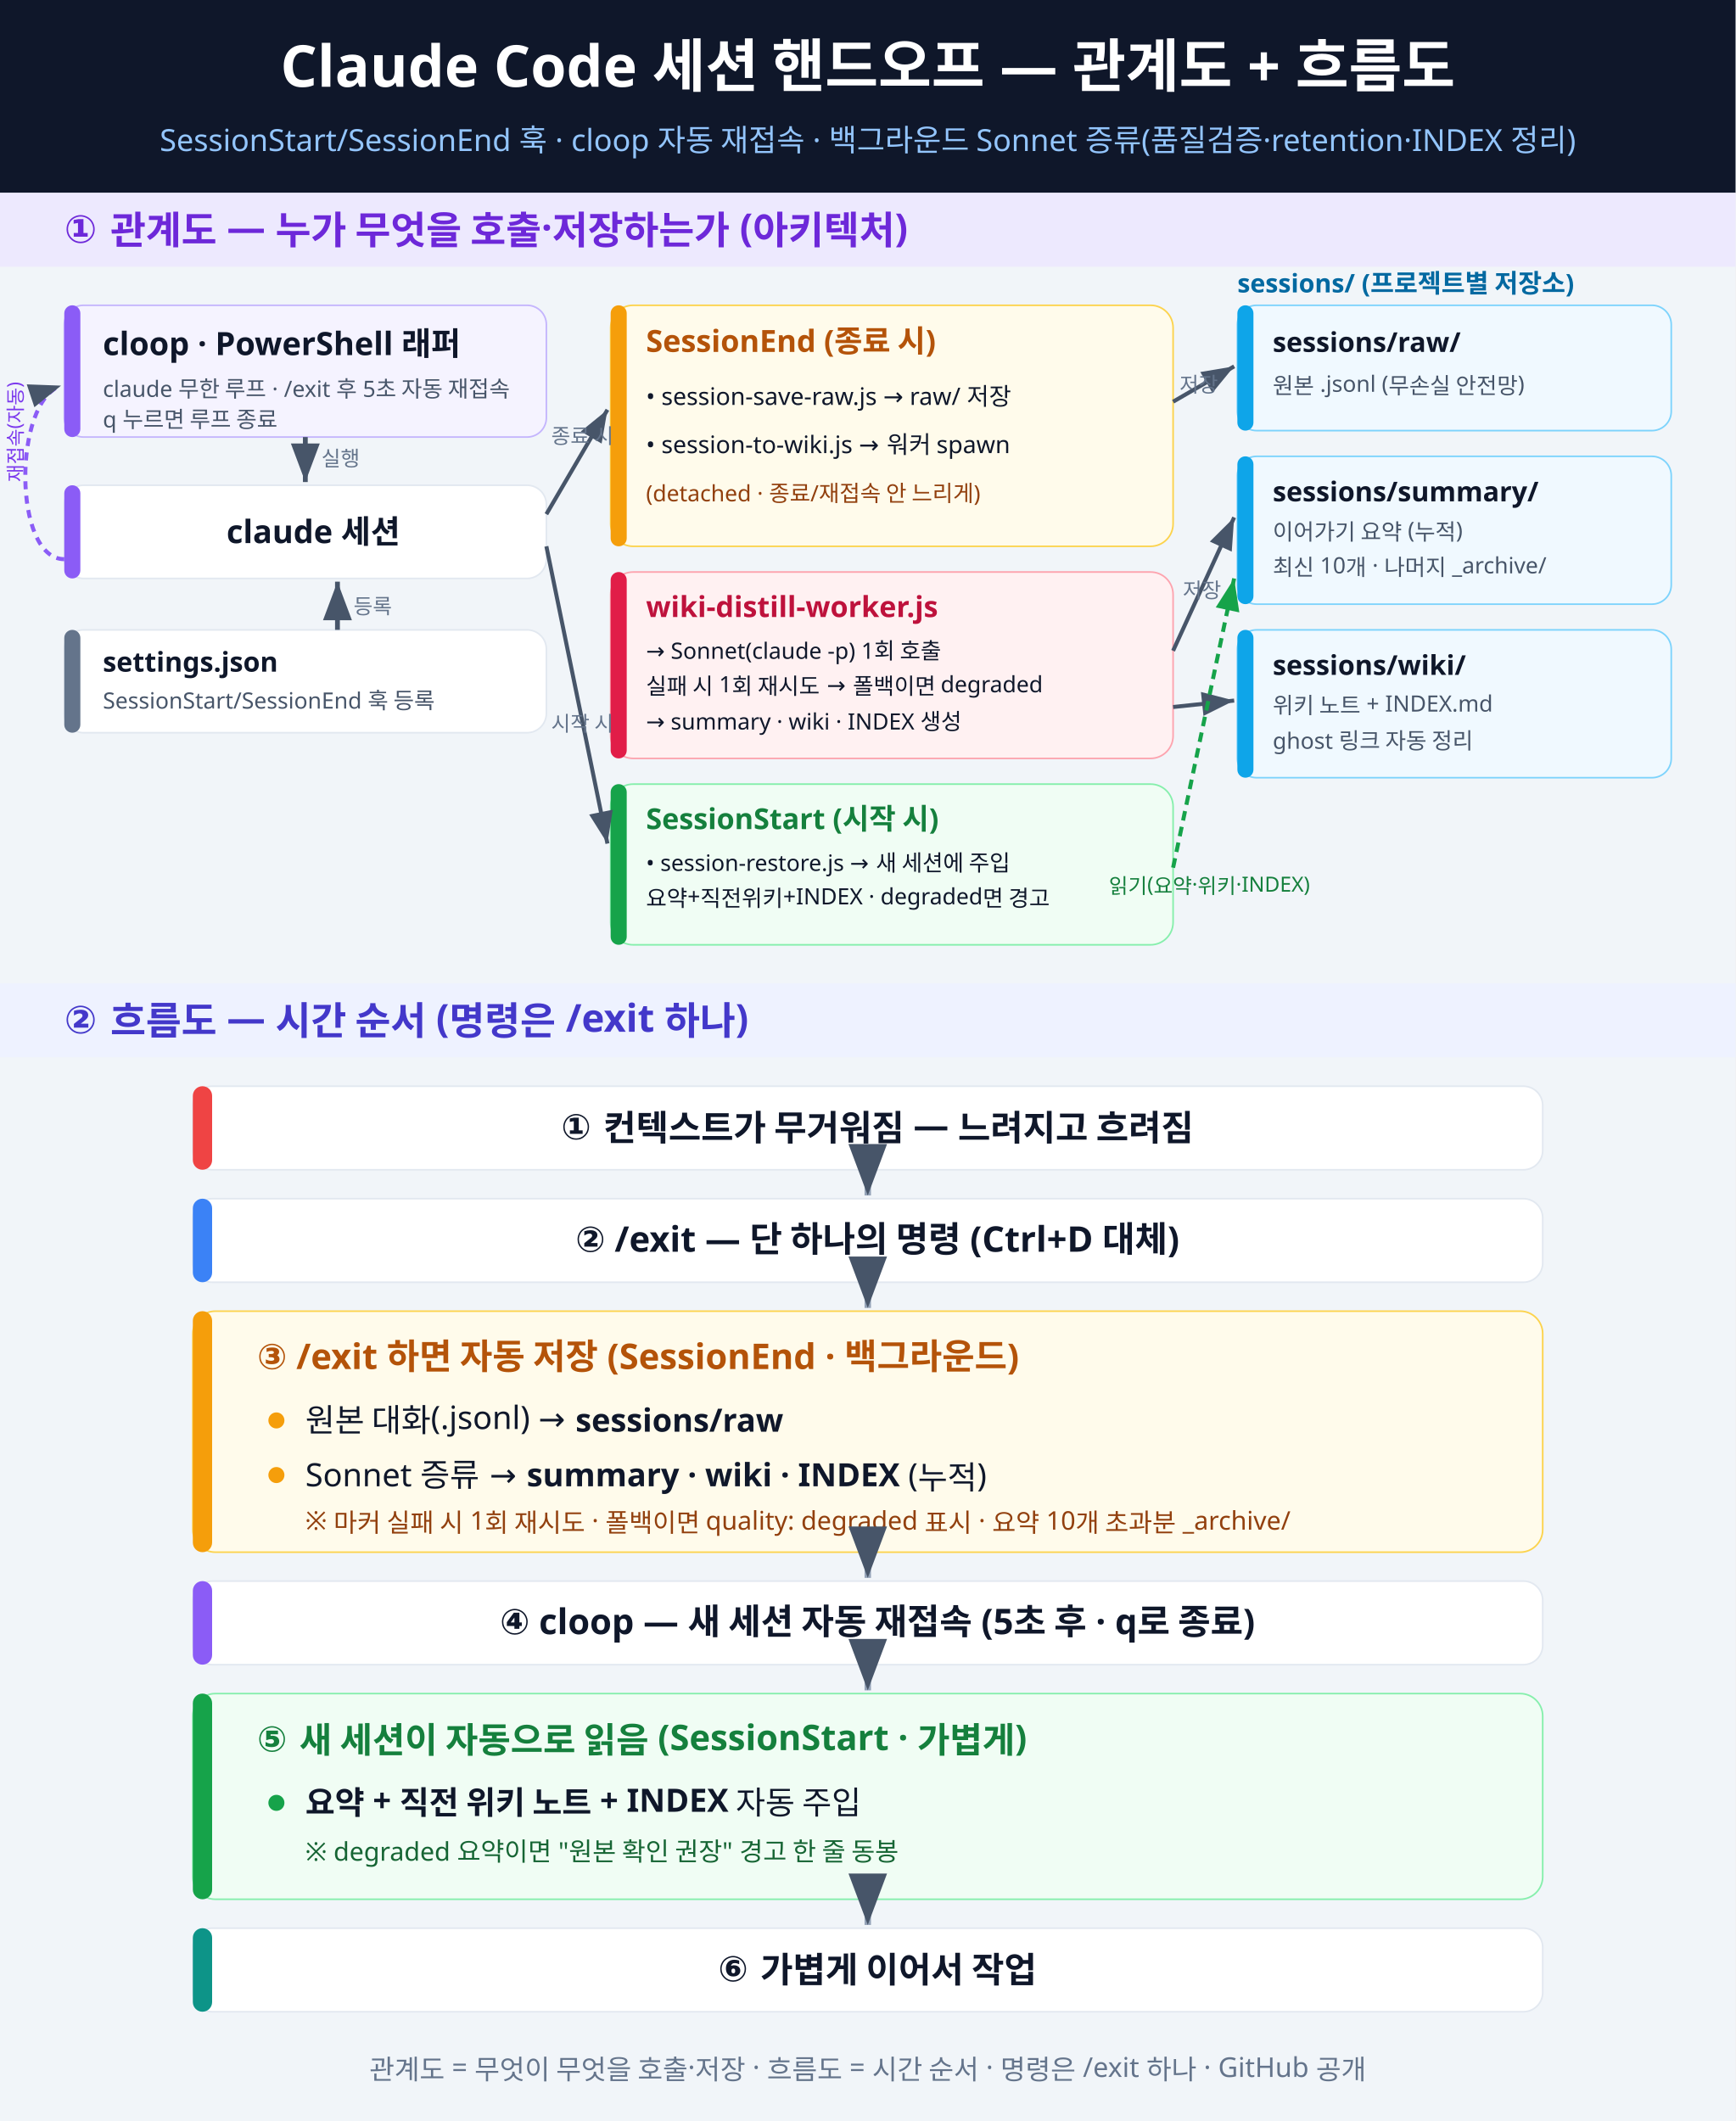
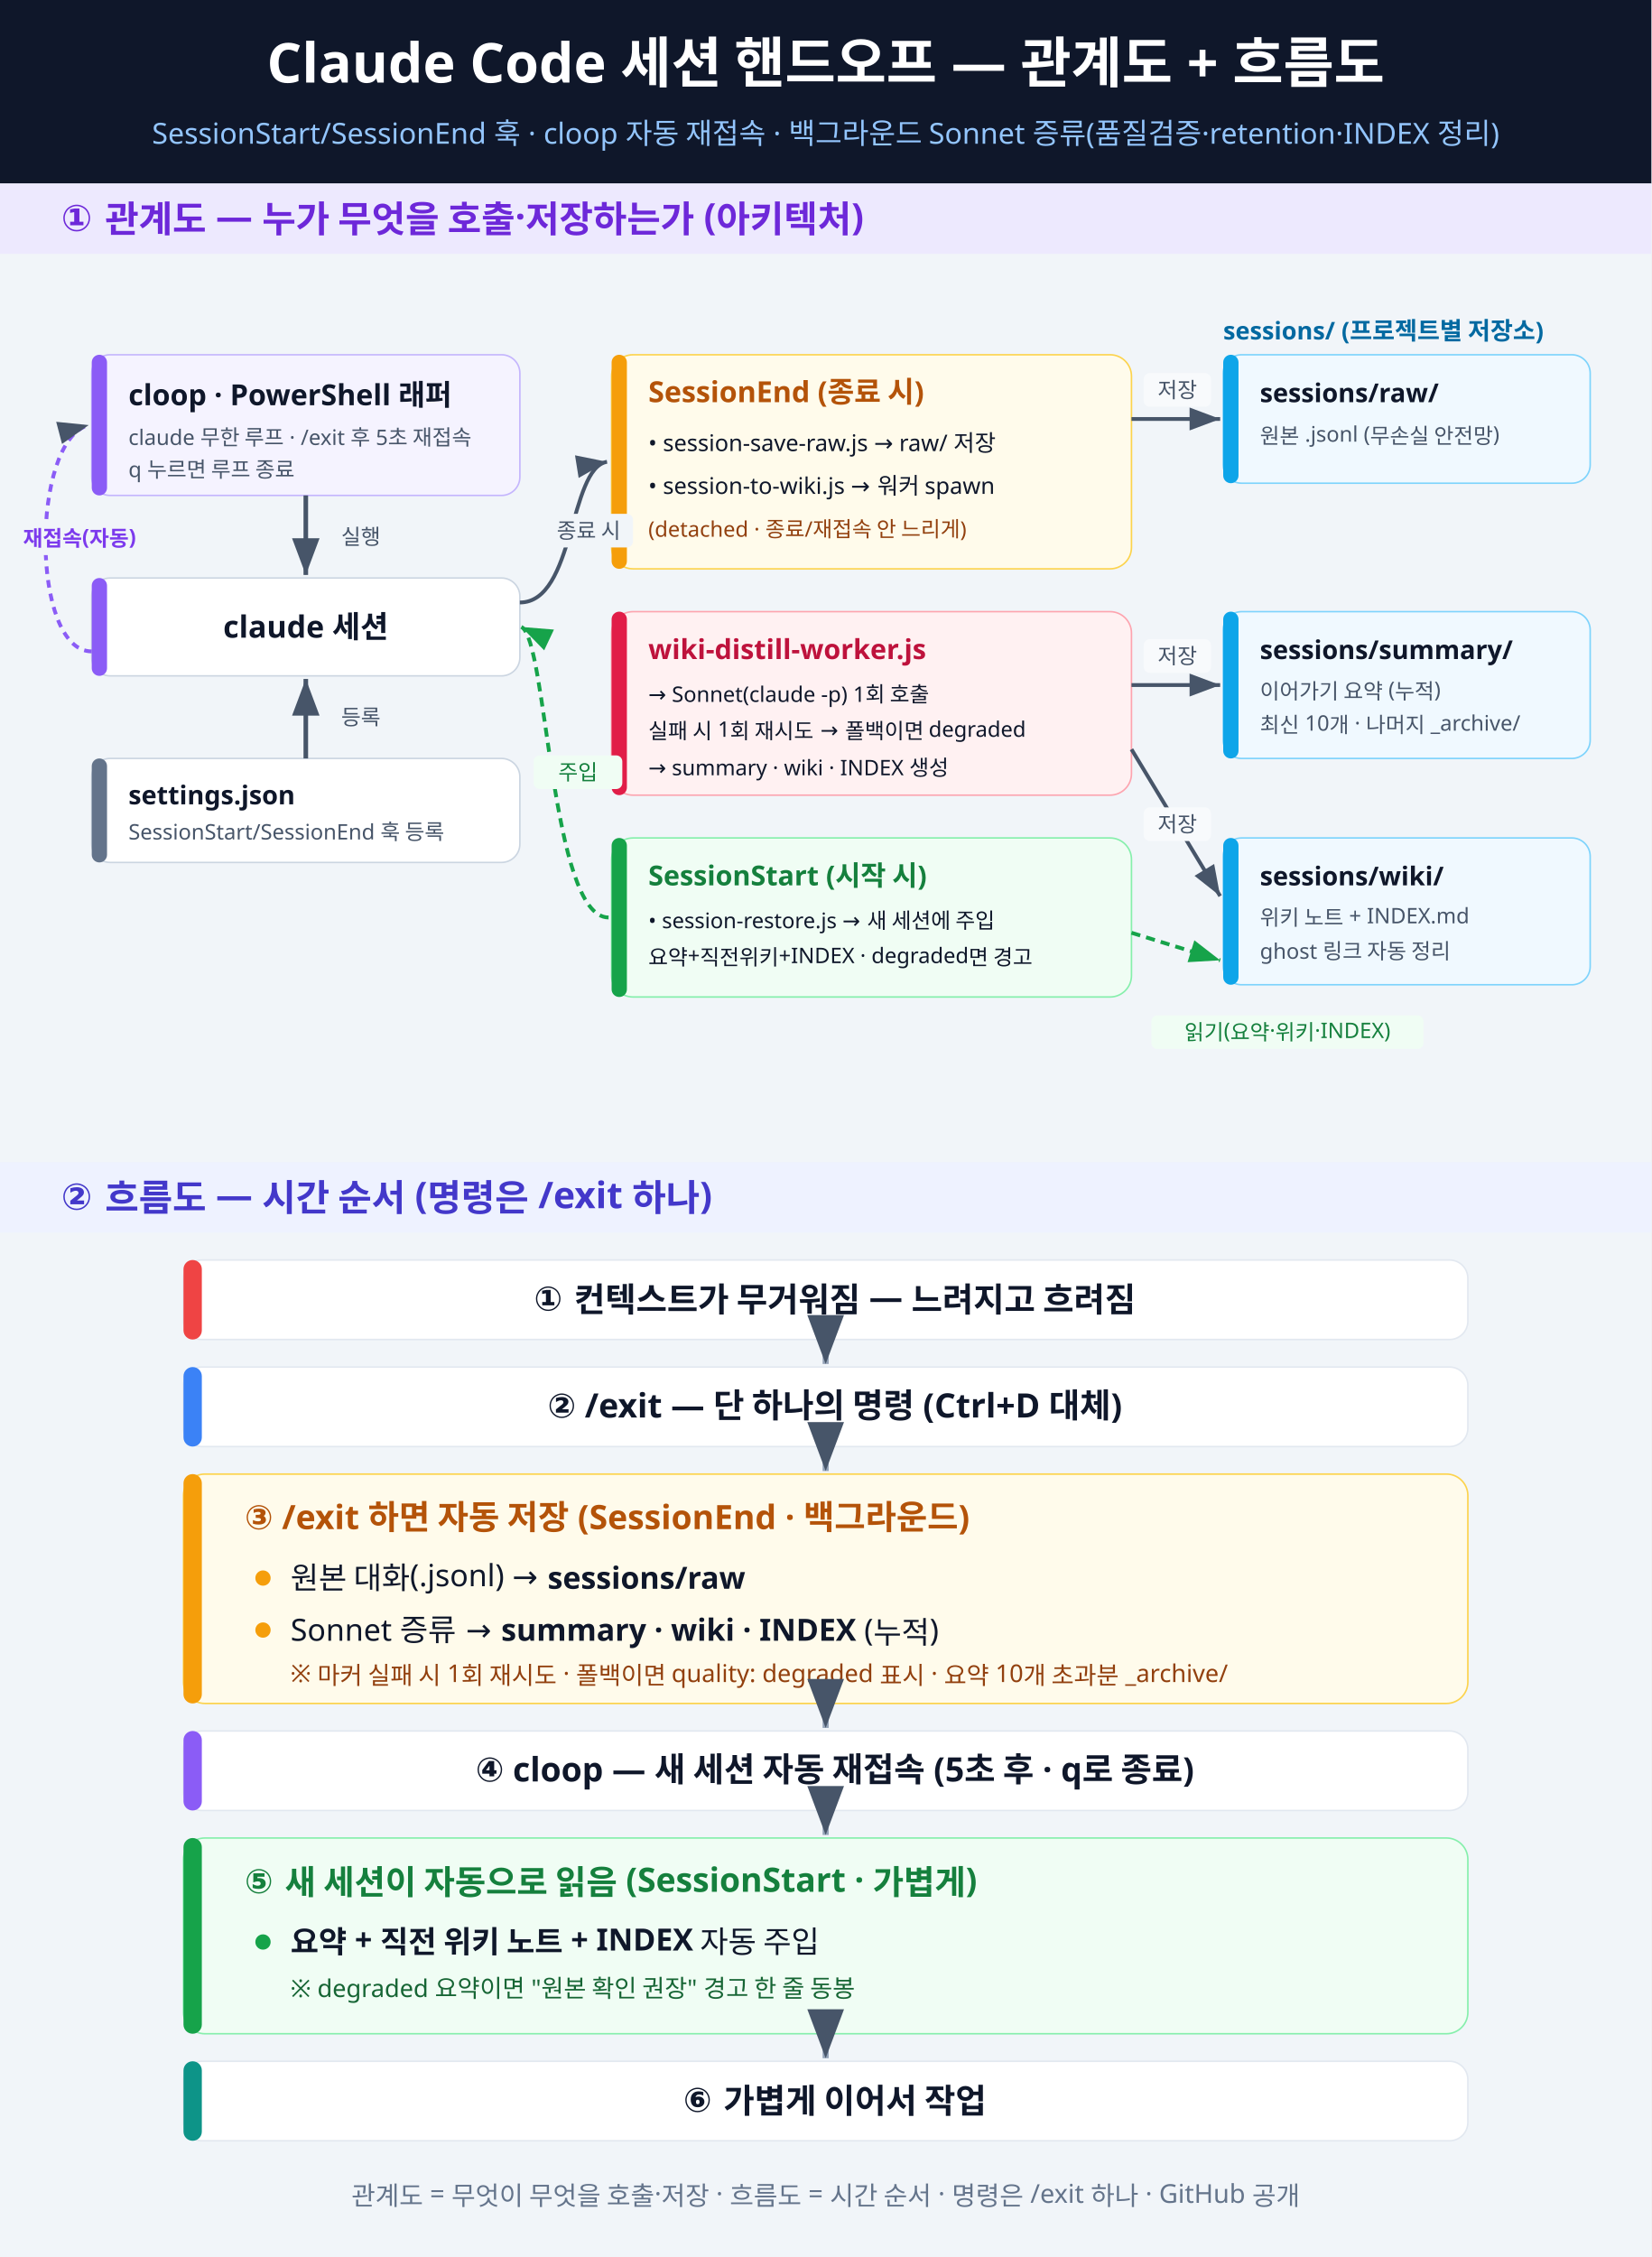
- <svg xmlns="http://www.w3.org/2000/svg" width="1080" height="1320" viewBox="0 0 1080 1320" font-family="'Malgun Gothic','Apple SD Gothic Neo',sans-serif">
-   <rect x="0" y="0" width="1080" height="1320" fill="#f1f5f9" />
+ <svg xmlns="http://www.w3.org/2000/svg" width="1080" height="1476" viewBox="0 0 1080 1476" font-family="'Malgun Gothic','Apple SD Gothic Neo',sans-serif">
+   <rect x="0" y="0" width="1080" height="1476" fill="#f1f5f9" />
  <defs>
    <marker id="ah" markerWidth="10" markerHeight="8" refX="8" refY="3" orient="auto">
      <path d="M0,0 L8,3 L0,6 Z" fill="#475569" />
    </marker>
    <marker id="ahd" markerWidth="10" markerHeight="8" refX="8" refY="3" orient="auto">
      <path d="M0,0 L8,3 L0,6 Z" fill="#16a34a" />
    </marker>
  </defs>
  <rect x="0" y="0" width="1080" height="120" fill="#0f172a" />
  <text x="540" y="54" text-anchor="middle" fill="#ffffff" font-size="36" font-weight="bold">Claude Code 세션 핸드오프 — 관계도 + 흐름도</text>
  <text x="540" y="94" text-anchor="middle" fill="#93c5fd" font-size="19">SessionStart/SessionEnd 훅 · cloop 자동 재접속 · 백그라운드 Sonnet 증류(품질검증·retention·INDEX 정리)</text>
  <rect x="0" y="120" width="1080" height="46" fill="#ede9fe" />
  <text x="40" y="151" fill="#6d28d9" font-size="24" font-weight="bold">① 관계도 — 누가 무엇을 호출·저장하는가 (아키텍처)</text>
-   <rect x="40" y="190" width="300" height="82" rx="12" fill="#f5f3ff" stroke="#c4b5fd" />
-   <rect x="40" y="190" width="10" height="82" rx="5" fill="#8b5cf6" />
-   <text x="64" y="221" fill="#0f172a" font-size="20" font-weight="bold">cloop · PowerShell 래퍼</text>
-   <text x="64" y="247" fill="#475569" font-size="14">claude 무한 루프 · /exit 후 5초 자동 재접속</text>
-   <text x="64" y="266" fill="#475569" font-size="14">q 누르면 루프 종료</text>
-   <line x1="190" y1="272" x2="190" y2="300" stroke="#475569" stroke-width="3" marker-end="url(#ah)" />
-   <text x="200" y="290" fill="#64748b" font-size="13">실행</text>
-   <rect x="40" y="302" width="300" height="58" rx="12" fill="#ffffff" stroke="#e2e8f0" />
-   <rect x="40" y="302" width="10" height="58" rx="5" fill="#8b5cf6" />
-   <text x="195" y="338" text-anchor="middle" fill="#0f172a" font-size="20" font-weight="bold">claude 세션</text>
-   <path d="M40,348 C8,348 8,250 38,240" fill="none" stroke="#8b5cf6" stroke-width="2.5" stroke-dasharray="5,4" marker-end="url(#ah)" />
-   <text x="14" y="300" fill="#7c3aed" font-size="12" transform="rotate(-90 14 300)">재접속(자동)</text>
-   <rect x="40" y="392" width="300" height="64" rx="12" fill="#ffffff" stroke="#e2e8f0" />
-   <rect x="40" y="392" width="10" height="64" rx="5" fill="#64748b" />
-   <text x="64" y="418" fill="#0f172a" font-size="17" font-weight="bold">settings.json</text>
-   <text x="64" y="441" fill="#475569" font-size="14">SessionStart/SessionEnd 훅 등록</text>
-   <line x1="210" y1="392" x2="210" y2="362" stroke="#475569" stroke-width="3" marker-end="url(#ah)" />
-   <text x="220" y="382" fill="#64748b" font-size="13">등록</text>
-   <rect x="380" y="190" width="350" height="150" rx="14" fill="#fffbeb" stroke="#fcd34d" />
-   <rect x="380" y="190" width="10" height="150" rx="5" fill="#f59e0b" />
-   <text x="402" y="219" fill="#b45309" font-size="19" font-weight="bold">SessionEnd (종료 시)</text>
-   <text x="402" y="252" fill="#0f172a" font-size="15">• session-save-raw.js → raw/ 저장</text>
-   <text x="402" y="282" fill="#0f172a" font-size="15">• session-to-wiki.js → 워커 spawn</text>
-   <text x="402" y="312" fill="#92400e" font-size="14">  (detached · 종료/재접속 안 느리게)</text>
-   <rect x="380" y="356" width="350" height="116" rx="14" fill="#fff1f2" stroke="#fda4af" />
-   <rect x="380" y="356" width="10" height="116" rx="5" fill="#e11d48" />
-   <text x="402" y="384" fill="#be123c" font-size="18" font-weight="bold">wiki-distill-worker.js</text>
-   <text x="402" y="410" fill="#0f172a" font-size="14">→ Sonnet(claude -p) 1회 호출</text>
-   <text x="402" y="432" fill="#0f172a" font-size="14">실패 시 1회 재시도 → 폴백이면 degraded</text>
-   <text x="402" y="454" fill="#0f172a" font-size="14">→ summary · wiki · INDEX 생성</text>
-   <rect x="380" y="488" width="350" height="100" rx="14" fill="#f0fdf4" stroke="#86efac" />
-   <rect x="380" y="488" width="10" height="100" rx="5" fill="#16a34a" />
-   <text x="402" y="516" fill="#15803d" font-size="18" font-weight="bold">SessionStart (시작 시)</text>
-   <text x="402" y="542" fill="#0f172a" font-size="14">• session-restore.js → 새 세션에 주입</text>
-   <text x="402" y="564" fill="#0f172a" font-size="14">요약+직전위키+INDEX · degraded면 경고</text>
-   <line x1="340" y1="320" x2="378" y2="255" stroke="#475569" stroke-width="2.5" marker-end="url(#ah)" />
-   <text x="343" y="276" fill="#64748b" font-size="13">종료 시</text>
-   <line x1="340" y1="340" x2="378" y2="525" stroke="#475569" stroke-width="2.5" marker-end="url(#ah)" />
-   <text x="343" y="455" fill="#64748b" font-size="13">시작 시</text>
-   <text x="770" y="182" fill="#0369a1" font-size="16" font-weight="bold">sessions/ (프로젝트별 저장소)</text>
-   <rect x="770" y="190" width="270" height="78" rx="12" fill="#f0f9ff" stroke="#7dd3fc" />
-   <rect x="770" y="190" width="10" height="78" rx="5" fill="#0ea5e9" />
-   <text x="792" y="219" fill="#0f172a" font-size="17" font-weight="bold">sessions/raw/</text>
-   <text x="792" y="245" fill="#475569" font-size="14">원본 .jsonl (무손실 안전망)</text>
-   <rect x="770" y="284" width="270" height="92" rx="12" fill="#f0f9ff" stroke="#7dd3fc" />
-   <rect x="770" y="284" width="10" height="92" rx="5" fill="#0ea5e9" />
-   <text x="792" y="312" fill="#0f172a" font-size="17" font-weight="bold">sessions/summary/</text>
-   <text x="792" y="336" fill="#475569" font-size="14">이어가기 요약 (누적)</text>
-   <text x="792" y="358" fill="#475569" font-size="14">최신 10개 · 나머지 _archive/</text>
-   <rect x="770" y="392" width="270" height="92" rx="12" fill="#f0f9ff" stroke="#7dd3fc" />
-   <rect x="770" y="392" width="10" height="92" rx="5" fill="#0ea5e9" />
-   <text x="792" y="420" fill="#0f172a" font-size="17" font-weight="bold">sessions/wiki/</text>
-   <text x="792" y="444" fill="#475569" font-size="14">위키 노트 + INDEX.md</text>
-   <text x="792" y="466" fill="#475569" font-size="14">ghost 링크 자동 정리</text>
-   <line x1="730" y1="250" x2="768" y2="228" stroke="#475569" stroke-width="2.5" marker-end="url(#ah)" />
-   <text x="734" y="244" fill="#64748b" font-size="13">저장</text>
-   <line x1="730" y1="405" x2="768" y2="322" stroke="#475569" stroke-width="2.5" marker-end="url(#ah)" />
-   <text x="736" y="372" fill="#64748b" font-size="13">저장</text>
-   <line x1="730" y1="440" x2="768" y2="436" stroke="#475569" stroke-width="2.5" marker-end="url(#ah)" />
-   <line x1="730" y1="540" x2="768" y2="360" stroke="#16a34a" stroke-width="2.5" stroke-dasharray="6,4" marker-end="url(#ahd)" />
-   <text x="690" y="556" fill="#15803d" font-size="13">읽기(요약·위키·INDEX)</text>
-   <rect x="0" y="612" width="1080" height="46" fill="#eef2ff" />
-   <text x="40" y="643" fill="#4338ca" font-size="24" font-weight="bold">② 흐름도 — 시간 순서 (명령은 /exit 하나)</text>
-   <rect x="120" y="676" width="840" height="52" rx="12" fill="#ffffff" stroke="#e2e8f0" />
-   <rect x="120" y="676" width="12" height="52" rx="6" fill="#ef4444" />
-   <text x="546" y="709" text-anchor="middle" fill="#0f172a" font-size="22" font-weight="bold">① 컨텍스트가 무거워짐 — 느려지고 흐려짐</text>
-   <line x1="540" y1="728" x2="540" y2="744" stroke="#94a3b8" stroke-width="4" marker-end="url(#ah)" />
-   <rect x="120" y="746" width="840" height="52" rx="12" fill="#ffffff" stroke="#e2e8f0" />
-   <rect x="120" y="746" width="12" height="52" rx="6" fill="#3b82f6" />
-   <text x="546" y="779" text-anchor="middle" fill="#0f172a" font-size="22" font-weight="bold">② /exit — 단 하나의 명령 (Ctrl+D 대체)</text>
-   <line x1="540" y1="798" x2="540" y2="814" stroke="#94a3b8" stroke-width="4" marker-end="url(#ah)" />
-   <rect x="120" y="816" width="840" height="150" rx="14" fill="#fffbeb" stroke="#fcd34d" />
-   <rect x="120" y="816" width="12" height="150" rx="6" fill="#f59e0b" />
-   <text x="160" y="852" fill="#b45309" font-size="22" font-weight="bold">③ /exit 하면 자동 저장 (SessionEnd · 백그라운드)</text>
-   <circle cx="172" cy="884" r="5" fill="#f59e0b" />
-   <text x="190" y="891" fill="#0f172a" font-size="20">원본 대화(.jsonl) → <tspan font-weight="bold">sessions/raw</tspan>
+   <rect x="60" y="232" width="280" height="92" rx="12" fill="#f5f3ff" stroke="#c4b5fd" />
+   <rect x="60" y="232" width="10" height="92" rx="5" fill="#8b5cf6" />
+   <text x="84" y="265" fill="#0f172a" font-size="19" font-weight="bold">cloop · PowerShell 래퍼</text>
+   <text x="84" y="291" fill="#475569" font-size="14">claude 무한 루프 · /exit 후 5초 재접속</text>
+   <text x="84" y="312" fill="#475569" font-size="14">q 누르면 루프 종료</text>
+   <line x1="200" y1="324" x2="200" y2="376" stroke="#475569" stroke-width="3" marker-end="url(#ah)" />
+   <rect x="212" y="340" width="48" height="22" rx="4" fill="#f1f5f9" />
+   <text x="236" y="356" text-anchor="middle" fill="#475569" font-size="14">실행</text>
+   <rect x="60" y="378" width="280" height="64" rx="12" fill="#ffffff" stroke="#cbd5e1" />
+   <rect x="60" y="378" width="10" height="64" rx="5" fill="#8b5cf6" />
+   <text x="200" y="417" text-anchor="middle" fill="#0f172a" font-size="20" font-weight="bold">claude 세션</text>
+   <path d="M60,426 C20,426 20,288 58,278" fill="none" stroke="#8b5cf6" stroke-width="2.5" stroke-dasharray="5,4" marker-end="url(#ah)" />
+   <rect x="10" y="341" width="84" height="22" rx="4" fill="#f1f5f9" />
+   <text x="52" y="357" text-anchor="middle" fill="#7c3aed" font-size="14" font-weight="bold">재접속(자동)</text>
+   <rect x="60" y="496" width="280" height="68" rx="12" fill="#ffffff" stroke="#cbd5e1" />
+   <rect x="60" y="496" width="10" height="68" rx="5" fill="#64748b" />
+   <text x="84" y="526" fill="#0f172a" font-size="17" font-weight="bold">settings.json</text>
+   <text x="84" y="549" fill="#475569" font-size="14">SessionStart/SessionEnd 훅 등록</text>
+   <line x1="200" y1="496" x2="200" y2="444" stroke="#475569" stroke-width="3" marker-end="url(#ah)" />
+   <rect x="212" y="458" width="48" height="22" rx="4" fill="#f1f5f9" />
+   <text x="236" y="474" text-anchor="middle" fill="#475569" font-size="14">등록</text>
+   <rect x="400" y="232" width="340" height="140" rx="14" fill="#fffbeb" stroke="#fcd34d" />
+   <rect x="400" y="232" width="10" height="140" rx="5" fill="#f59e0b" />
+   <text x="424" y="263" fill="#b45309" font-size="19" font-weight="bold">SessionEnd (종료 시)</text>
+   <text x="424" y="295" fill="#0f172a" font-size="15">• session-save-raw.js → raw/ 저장</text>
+   <text x="424" y="323" fill="#0f172a" font-size="15">• session-to-wiki.js → 워커 spawn</text>
+   <text x="424" y="351" fill="#92400e" font-size="14">  (detached · 종료/재접속 안 느리게)</text>
+   <rect x="400" y="400" width="340" height="120" rx="14" fill="#fff1f2" stroke="#fda4af" />
+   <rect x="400" y="400" width="10" height="120" rx="5" fill="#e11d48" />
+   <text x="424" y="431" fill="#be123c" font-size="18" font-weight="bold">wiki-distill-worker.js</text>
+   <text x="424" y="459" fill="#0f172a" font-size="14">→ Sonnet(claude -p) 1회 호출</text>
+   <text x="424" y="483" fill="#0f172a" font-size="14">실패 시 1회 재시도 → 폴백이면 degraded</text>
+   <text x="424" y="507" fill="#0f172a" font-size="14">→ summary · wiki · INDEX 생성</text>
+   <rect x="400" y="548" width="340" height="104" rx="14" fill="#f0fdf4" stroke="#86efac" />
+   <rect x="400" y="548" width="10" height="104" rx="5" fill="#16a34a" />
+   <text x="424" y="579" fill="#15803d" font-size="18" font-weight="bold">SessionStart (시작 시)</text>
+   <text x="424" y="607" fill="#0f172a" font-size="14">• session-restore.js → 새 세션에 주입</text>
+   <text x="424" y="631" fill="#0f172a" font-size="14">요약+직전위키+INDEX · degraded면 경고</text>
+   <path d="M340,394 C376,394 372,306 397,302" fill="none" stroke="#475569" stroke-width="2.5" marker-end="url(#ah)" />
+   <rect x="356" y="336" width="58" height="22" rx="4" fill="#f1f5f9" />
+   <text x="385" y="352" text-anchor="middle" fill="#475569" font-size="14">종료 시</text>
+   <path d="M398,600 C360,600 358,418 341,410" fill="none" stroke="#16a34a" stroke-width="2.5" stroke-dasharray="6,4" marker-end="url(#ahd)" />
+   <rect x="349" y="494" width="58" height="22" rx="4" fill="#f0fdf4" />
+   <text x="378" y="510" text-anchor="middle" fill="#15803d" font-size="14">주입</text>
+   <text x="800" y="222" fill="#0369a1" font-size="16" font-weight="bold">sessions/ (프로젝트별 저장소)</text>
+   <rect x="800" y="232" width="240" height="84" rx="12" fill="#f0f9ff" stroke="#7dd3fc" />
+   <rect x="800" y="232" width="10" height="84" rx="5" fill="#0ea5e9" />
+   <text x="824" y="263" fill="#0f172a" font-size="17" font-weight="bold">sessions/raw/</text>
+   <text x="824" y="290" fill="#475569" font-size="14">원본 .jsonl (무손실 안전망)</text>
+   <rect x="800" y="400" width="240" height="96" rx="12" fill="#f0f9ff" stroke="#7dd3fc" />
+   <rect x="800" y="400" width="10" height="96" rx="5" fill="#0ea5e9" />
+   <text x="824" y="431" fill="#0f172a" font-size="17" font-weight="bold">sessions/summary/</text>
+   <text x="824" y="457" fill="#475569" font-size="14">이어가기 요약 (누적)</text>
+   <text x="824" y="479" fill="#475569" font-size="14">최신 10개 · 나머지 _archive/</text>
+   <rect x="800" y="548" width="240" height="96" rx="12" fill="#f0f9ff" stroke="#7dd3fc" />
+   <rect x="800" y="548" width="10" height="96" rx="5" fill="#0ea5e9" />
+   <text x="824" y="579" fill="#0f172a" font-size="17" font-weight="bold">sessions/wiki/</text>
+   <text x="824" y="605" fill="#475569" font-size="14">위키 노트 + INDEX.md</text>
+   <text x="824" y="627" fill="#475569" font-size="14">ghost 링크 자동 정리</text>
+   <line x1="740" y1="274" x2="798" y2="274" stroke="#475569" stroke-width="2.5" marker-end="url(#ah)" />
+   <rect x="748" y="244" width="44" height="22" rx="4" fill="#f8fafc" />
+   <text x="770" y="260" text-anchor="middle" fill="#475569" font-size="14">저장</text>
+   <line x1="740" y1="448" x2="798" y2="448" stroke="#475569" stroke-width="2.5" marker-end="url(#ah)" />
+   <rect x="748" y="418" width="44" height="22" rx="4" fill="#f8fafc" />
+   <text x="770" y="434" text-anchor="middle" fill="#475569" font-size="14">저장</text>
+   <line x1="740" y1="490" x2="798" y2="586" stroke="#475569" stroke-width="2.5" marker-end="url(#ah)" />
+   <rect x="748" y="528" width="44" height="22" rx="4" fill="#f8fafc" />
+   <text x="770" y="544" text-anchor="middle" fill="#475569" font-size="14">저장</text>
+   <line x1="740" y1="610" x2="798" y2="628" stroke="#16a34a" stroke-width="2.5" stroke-dasharray="6,4" marker-end="url(#ahd)" />
+   <rect x="753" y="664" width="178" height="22" rx="4" fill="#f0fdf4" />
+   <text x="842" y="680" text-anchor="middle" fill="#15803d" font-size="14">읽기(요약·위키·INDEX)</text>
+   <rect x="0" y="760" width="1080" height="46" fill="#eef2ff" />
+   <text x="40" y="791" fill="#4338ca" font-size="24" font-weight="bold">② 흐름도 — 시간 순서 (명령은 /exit 하나)</text>
+   <rect x="120" y="824" width="840" height="52" rx="12" fill="#ffffff" stroke="#e2e8f0" />
+   <rect x="120" y="824" width="12" height="52" rx="6" fill="#ef4444" />
+   <text x="546" y="857" text-anchor="middle" fill="#0f172a" font-size="22" font-weight="bold">① 컨텍스트가 무거워짐 — 느려지고 흐려짐</text>
+   <line x1="540" y1="876" x2="540" y2="892" stroke="#94a3b8" stroke-width="4" marker-end="url(#ah)" />
+   <rect x="120" y="894" width="840" height="52" rx="12" fill="#ffffff" stroke="#e2e8f0" />
+   <rect x="120" y="894" width="12" height="52" rx="6" fill="#3b82f6" />
+   <text x="546" y="927" text-anchor="middle" fill="#0f172a" font-size="22" font-weight="bold">② /exit — 단 하나의 명령 (Ctrl+D 대체)</text>
+   <line x1="540" y1="946" x2="540" y2="962" stroke="#94a3b8" stroke-width="4" marker-end="url(#ah)" />
+   <rect x="120" y="964" width="840" height="150" rx="14" fill="#fffbeb" stroke="#fcd34d" />
+   <rect x="120" y="964" width="12" height="150" rx="6" fill="#f59e0b" />
+   <text x="160" y="1000" fill="#b45309" font-size="22" font-weight="bold">③ /exit 하면 자동 저장 (SessionEnd · 백그라운드)</text>
+   <circle cx="172" cy="1032" r="5" fill="#f59e0b" />
+   <text x="190" y="1039" fill="#0f172a" font-size="20">원본 대화(.jsonl) → <tspan font-weight="bold">sessions/raw</tspan>
  </text>
-   <circle cx="172" cy="918" r="5" fill="#f59e0b" />
-   <text x="190" y="925" fill="#0f172a" font-size="20">Sonnet 증류 → <tspan font-weight="bold">summary · wiki · INDEX</tspan> (누적)</text>
-   <text x="190" y="952" fill="#92400e" font-size="16">※ 마커 실패 시 1회 재시도 · 폴백이면 quality: degraded 표시 · 요약 10개 초과분 _archive/</text>
-   <line x1="540" y1="966" x2="540" y2="982" stroke="#94a3b8" stroke-width="4" marker-end="url(#ah)" />
-   <rect x="120" y="984" width="840" height="52" rx="12" fill="#ffffff" stroke="#e2e8f0" />
-   <rect x="120" y="984" width="12" height="52" rx="6" fill="#8b5cf6" />
-   <text x="546" y="1017" text-anchor="middle" fill="#0f172a" font-size="22" font-weight="bold">④ cloop — 새 세션 자동 재접속 (5초 후 · q로 종료)</text>
-   <line x1="540" y1="1036" x2="540" y2="1052" stroke="#94a3b8" stroke-width="4" marker-end="url(#ah)" />
-   <rect x="120" y="1054" width="840" height="128" rx="14" fill="#f0fdf4" stroke="#86efac" />
-   <rect x="120" y="1054" width="12" height="128" rx="6" fill="#16a34a" />
-   <text x="160" y="1090" fill="#15803d" font-size="22" font-weight="bold">⑤ 새 세션이 자동으로 읽음 (SessionStart · 가볍게)</text>
-   <circle cx="172" cy="1122" r="5" fill="#16a34a" />
-   <text x="190" y="1129" fill="#0f172a" font-size="20">
+   <circle cx="172" cy="1066" r="5" fill="#f59e0b" />
+   <text x="190" y="1073" fill="#0f172a" font-size="20">Sonnet 증류 → <tspan font-weight="bold">summary · wiki · INDEX</tspan> (누적)</text>
+   <text x="190" y="1100" fill="#92400e" font-size="16">※ 마커 실패 시 1회 재시도 · 폴백이면 quality: degraded 표시 · 요약 10개 초과분 _archive/</text>
+   <line x1="540" y1="1114" x2="540" y2="1130" stroke="#94a3b8" stroke-width="4" marker-end="url(#ah)" />
+   <rect x="120" y="1132" width="840" height="52" rx="12" fill="#ffffff" stroke="#e2e8f0" />
+   <rect x="120" y="1132" width="12" height="52" rx="6" fill="#8b5cf6" />
+   <text x="546" y="1165" text-anchor="middle" fill="#0f172a" font-size="22" font-weight="bold">④ cloop — 새 세션 자동 재접속 (5초 후 · q로 종료)</text>
+   <line x1="540" y1="1184" x2="540" y2="1200" stroke="#94a3b8" stroke-width="4" marker-end="url(#ah)" />
+   <rect x="120" y="1202" width="840" height="128" rx="14" fill="#f0fdf4" stroke="#86efac" />
+   <rect x="120" y="1202" width="12" height="128" rx="6" fill="#16a34a" />
+   <text x="160" y="1238" fill="#15803d" font-size="22" font-weight="bold">⑤ 새 세션이 자동으로 읽음 (SessionStart · 가볍게)</text>
+   <circle cx="172" cy="1270" r="5" fill="#16a34a" />
+   <text x="190" y="1277" fill="#0f172a" font-size="20">
    <tspan font-weight="bold">요약 + 직전 위키 노트 + INDEX</tspan> 자동 주입</text>
-   <text x="190" y="1158" fill="#166534" font-size="16">※ degraded 요약이면 "원본 확인 권장" 경고 한 줄 동봉</text>
-   <line x1="540" y1="1182" x2="540" y2="1198" stroke="#94a3b8" stroke-width="4" marker-end="url(#ah)" />
-   <rect x="120" y="1200" width="840" height="52" rx="12" fill="#ffffff" stroke="#e2e8f0" />
-   <rect x="120" y="1200" width="12" height="52" rx="6" fill="#0d9488" />
-   <text x="546" y="1233" text-anchor="middle" fill="#0f172a" font-size="22" font-weight="bold">⑥ 가볍게 이어서 작업</text>
-   <text x="540" y="1294" text-anchor="middle" fill="#64748b" font-size="17">관계도 = 무엇이 무엇을 호출·저장 · 흐름도 = 시간 순서 · 명령은 /exit 하나 · GitHub 공개</text>
+   <text x="190" y="1306" fill="#166534" font-size="16">※ degraded 요약이면 "원본 확인 권장" 경고 한 줄 동봉</text>
+   <line x1="540" y1="1330" x2="540" y2="1346" stroke="#94a3b8" stroke-width="4" marker-end="url(#ah)" />
+   <rect x="120" y="1348" width="840" height="52" rx="12" fill="#ffffff" stroke="#e2e8f0" />
+   <rect x="120" y="1348" width="12" height="52" rx="6" fill="#0d9488" />
+   <text x="546" y="1381" text-anchor="middle" fill="#0f172a" font-size="22" font-weight="bold">⑥ 가볍게 이어서 작업</text>
+   <text x="540" y="1442" text-anchor="middle" fill="#64748b" font-size="17">관계도 = 무엇이 무엇을 호출·저장 · 흐름도 = 시간 순서 · 명령은 /exit 하나 · GitHub 공개</text>
</svg>
